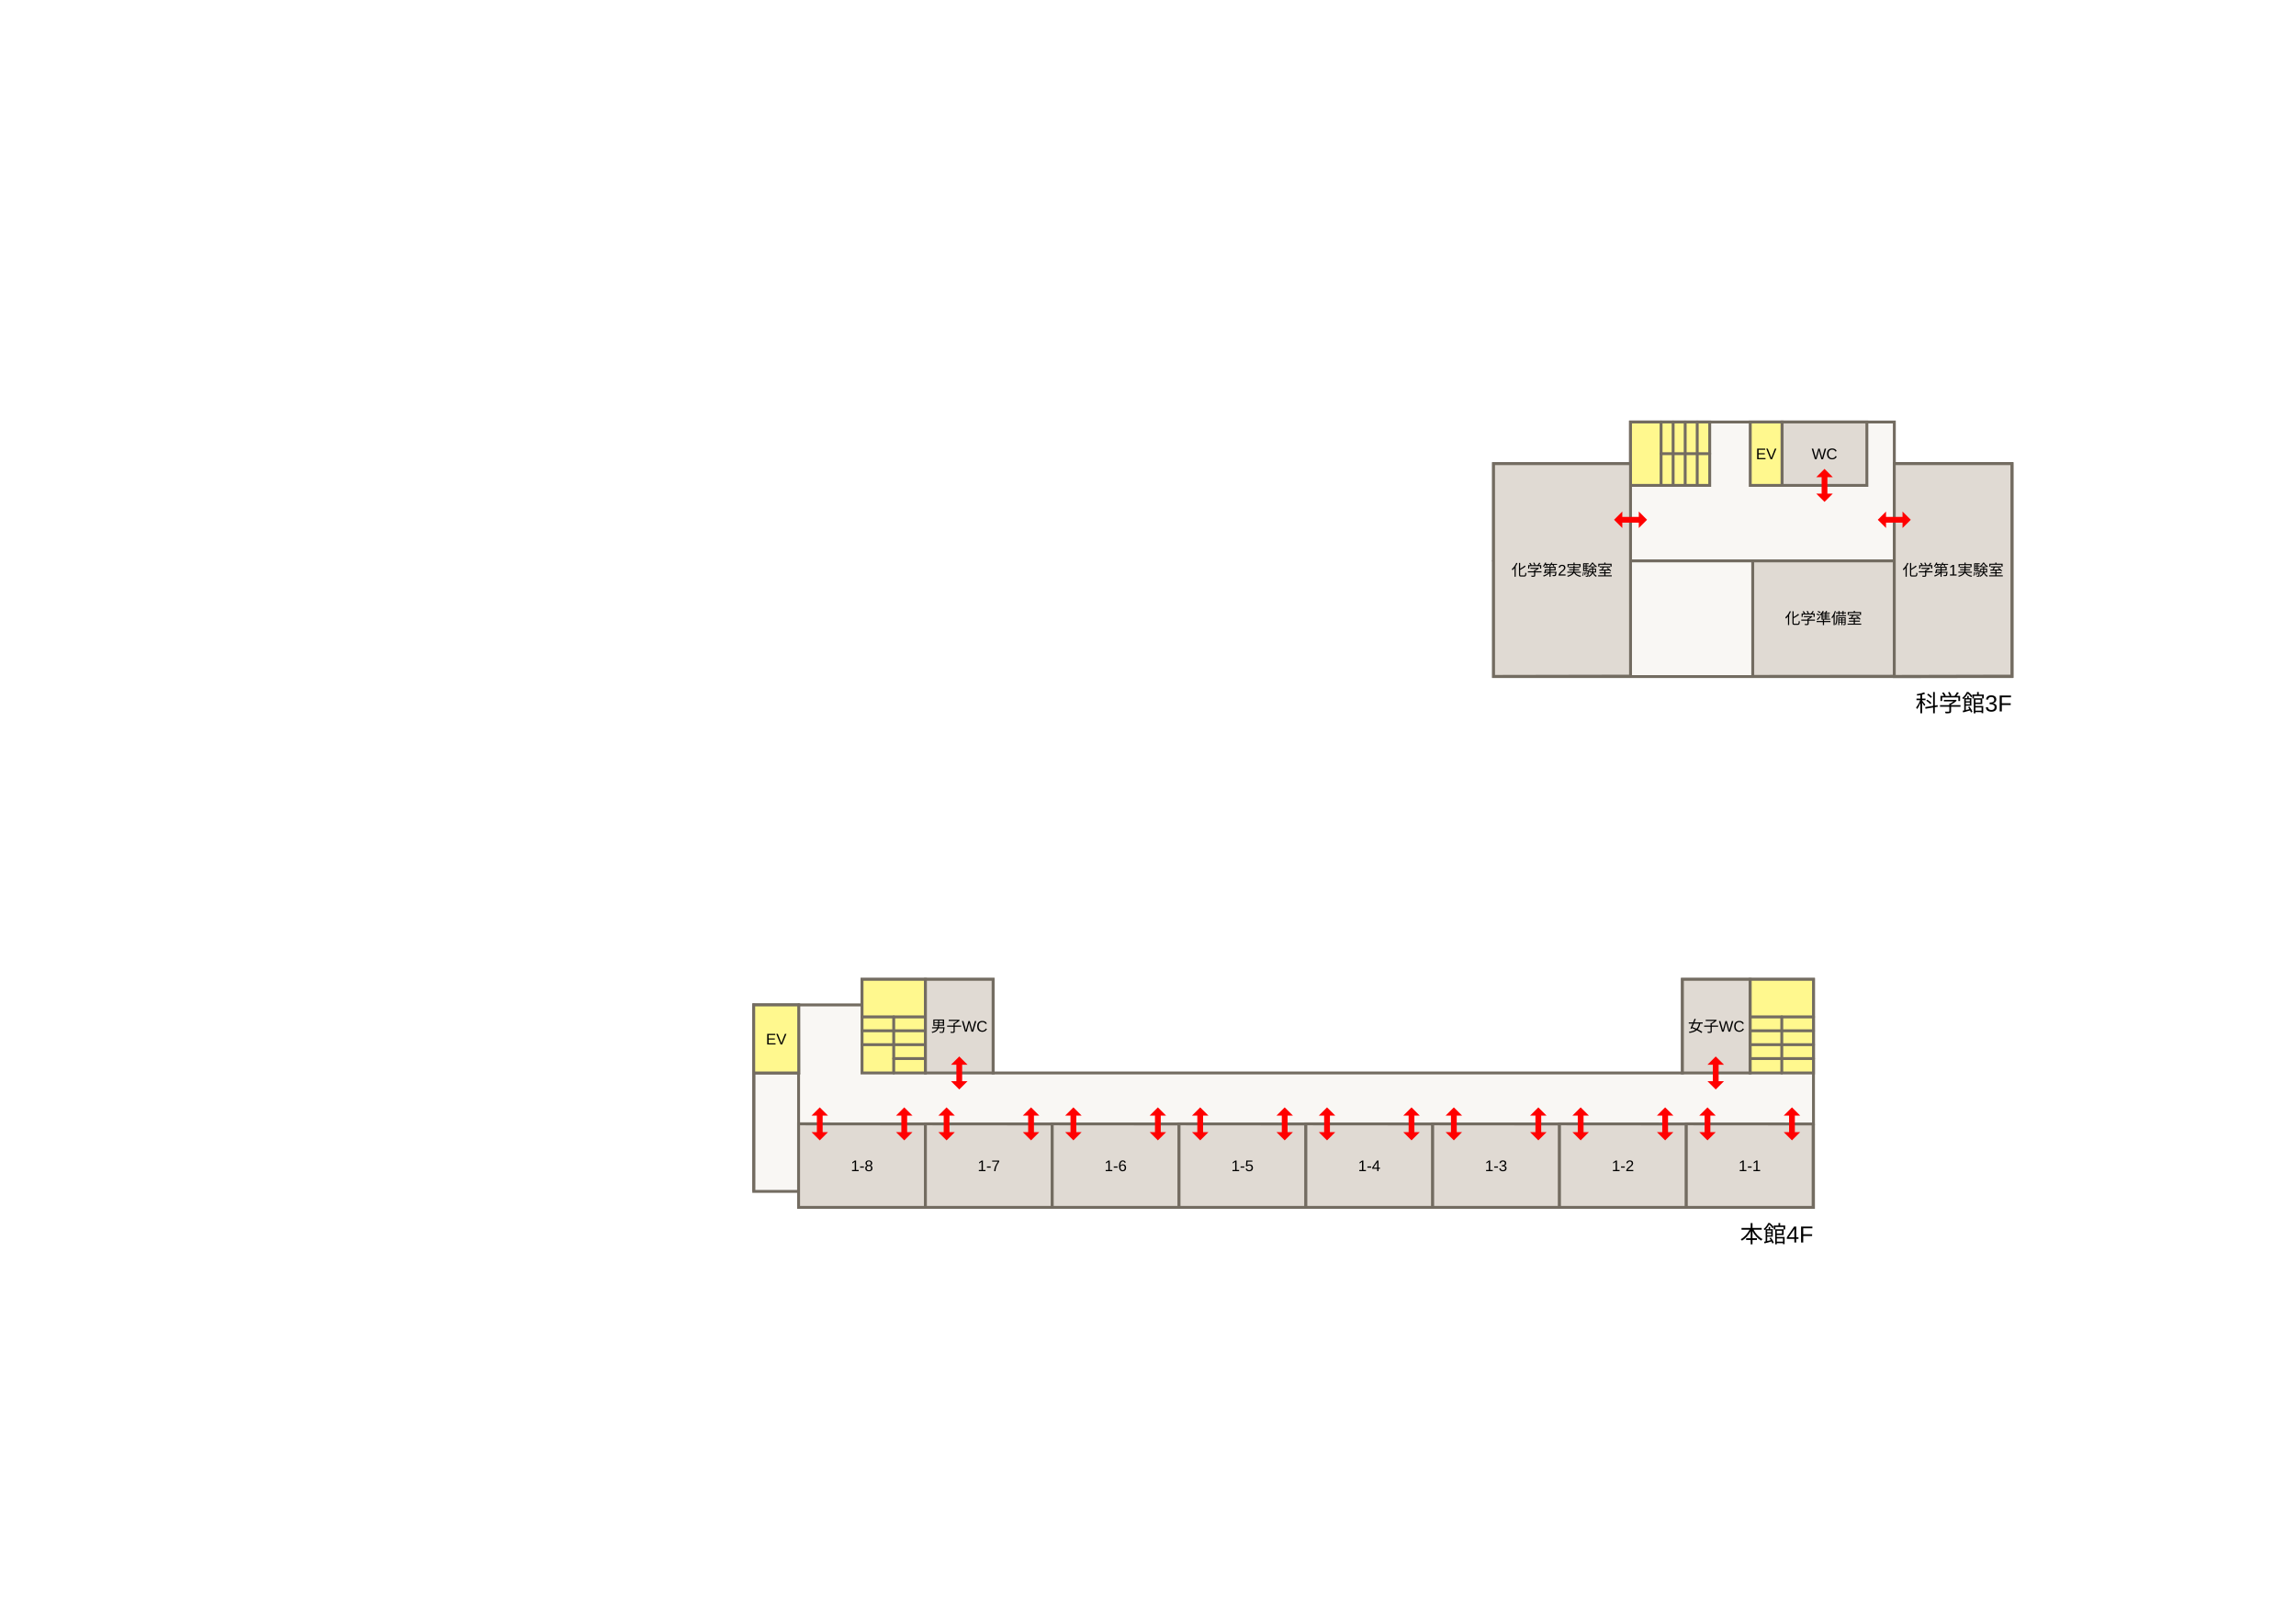
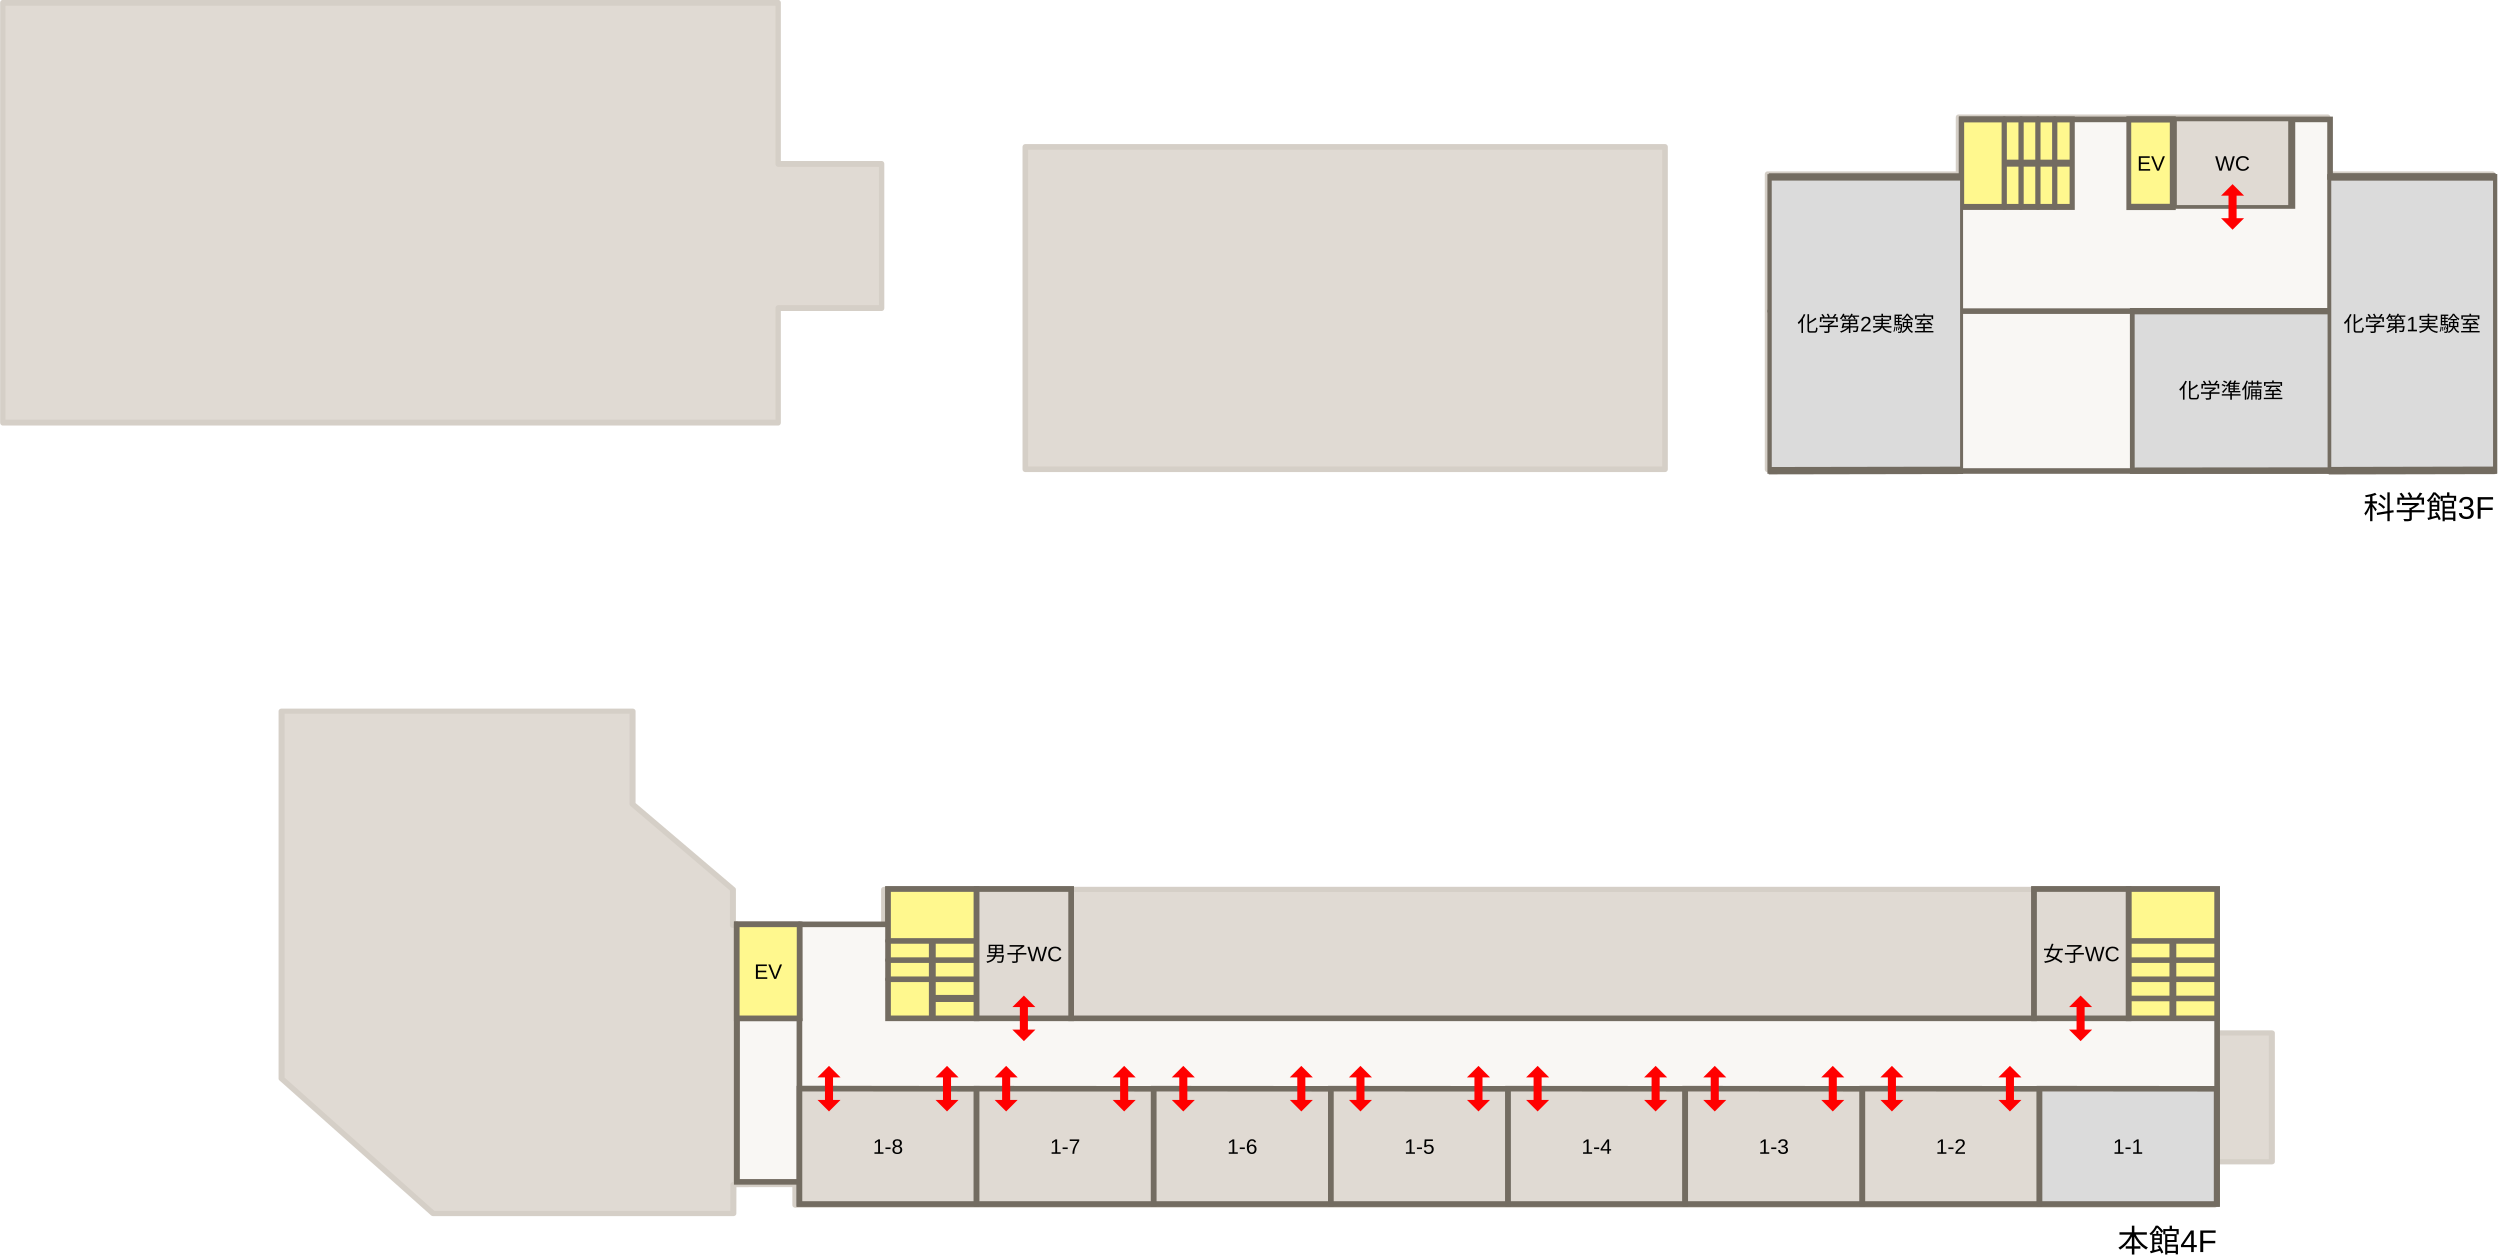
- <svg xmlns="http://www.w3.org/2000/svg" width="100%" height="100%" viewBox="0 0 4961 3508" version="1.1" xml:space="preserve" style="fill-rule:evenodd;clip-rule:evenodd;stroke-linecap:round;stroke-miterlimit:1.5;">
-   <g id="_4F">
-     <path d="M3635.214,2317.978L2145.8,2317.978L2145.8,2115.749L1862.604,2115.749L1862.604,2170.938L1628.596,2170.938L1628.596,2573.789L1725.529,2573.789L1725.529,2608.37L3918.41,2608.37L3918.41,2115.749L3635.214,2115.749L3635.214,2317.978Z" style="fill:#f9f7f4;stroke:#736c61;stroke-width:6.25px;" />
-     <path d="M3227.153,1001.66L3227.153,1461.66L4347.153,1461.66L4347.153,1001.66L4093.096,1001.66L4093.096,911.66L3523.096,911.66L3523.096,1001.66L3227.153,1001.66Z" style="fill:#f9f7f4;stroke:#736c61;stroke-width:6.25px;" />
-     <g id="honkan_4">
-       <path d="M1628.596,2170.938L1628.596,2573.789L1628.867,2317.978L1725.8,2317.978L1725.529,2170.938" style="fill:none;stroke:#736c61;stroke-width:6.25px;" />
-       <path d="M1725.529,2573.789L1725.529,2317.978L1725.529,2427.956L3918.41,2429.325" style="fill:none;stroke:#736c61;stroke-width:6.25px;" />
-       <g id="_18">
-         <path d="M1725.529,2427.956L1999.545,2428.178L1999.545,2608.37L1725.529,2608.37L1725.529,2427.956Z" style="fill:#e0dad3;stroke:#736c61;stroke-width:6.25px;" />
-         <g transform="matrix(33.33333,0,0,33.33333,1886.625,2530.101)">
+ <svg xmlns="http://www.w3.org/2000/svg" width="100%" height="100%" viewBox="0 0 2775 1393" version="1.1" xml:space="preserve" style="fill-rule:evenodd;clip-rule:evenodd;stroke-linecap:round;stroke-linejoin:round;stroke-miterlimit:1.5;">
+   <g transform="matrix(1,0,0,1,-590.35,-1447.625)">
+     <g id="ベース" transform="matrix(1,0,0,1,0.543842,0.04558)">
+       <g id="科学棟" transform="matrix(1,0,0,1.091521,0,-180.1549)">
+         <path d="M3356.495,1668.535L3356.495,1968.454L2551.674,1968.454L2551.674,1668.535L2763.671,1668.535L2763.671,1610.638L3173.628,1610.638L3173.628,1668.535L3356.495,1668.535Z" style="fill:rgb(224,218,211);stroke:rgb(213,207,199);stroke-width:5.97px;" />
+       </g>
+       <g id="本館" transform="matrix(0.769615,0,0,0.659214,653.7362,949.6905)">
+         <path d="M323.072,2571.464L323.072,1952.774L829.252,1952.774L829.252,2109.259L973.977,2252.903L973.977,2313.294L1192.097,2313.294L1192.097,2252.903L3110.879,2252.903L3110.879,2494.588L3193.569,2494.588L3193.569,2711.513L3110.879,2711.513L3110.879,2784.524L1064.08,2784.524L1064.08,2749.807L974.73,2749.924L974.602,2798.655L541.706,2798.655L323.072,2571.464Z" style="fill:rgb(224,218,211);stroke:rgb(213,207,199);stroke-width:8.72px;" />
+       </g>
+       <g id="芸術棟" transform="matrix(0.982731,0,0,0.986341,47.48131,16.65131)">
+         <rect x="1709.98" y="1616.061" width="722.518" height="362.77" style="fill:rgb(224,218,211);stroke:rgb(213,207,199);stroke-width:6.35px;" />
+       </g>
+       <g id="講堂棟" transform="matrix(0.785505,0,0,0.857606,160.9059,228.5369)">
+         <path d="M1645.663,1820.194L1645.663,1968.454L549.997,1968.454L549.997,1425.091L1645.663,1425.091L1645.663,1633.606L1791.833,1633.606L1791.833,1820.194L1645.663,1820.194Z" style="fill:rgb(224,218,211);stroke:rgb(213,207,199);stroke-width:7.6px;" />
+       </g>
+     </g>
+     <g id="_4F" transform="matrix(0.717623,0,0,0.709544,239.4324,933.2907)">
+       <path d="M3635.214,2317.978L2145.8,2317.978L2145.8,2115.749L1862.604,2115.749L1862.604,2170.938L1628.596,2170.938L1628.596,2573.789L1725.529,2573.789L1725.529,2608.37L3918.41,2608.37L3918.41,2115.749L3635.214,2115.749L3635.214,2317.978Z" style="fill:rgb(249,247,244);stroke:rgb(115,108,97);stroke-width:8.76px;stroke-linejoin:miter;" />
+       <path d="M3227.153,1001.66L3227.153,1461.66L4347.153,1461.66L4347.153,1001.66L4093.096,1001.66L4093.096,911.66L3523.096,911.66L3523.096,1001.66L3227.153,1001.66Z" style="fill:rgb(249,247,244);stroke:rgb(115,108,97);stroke-width:8.76px;stroke-linejoin:miter;" />
+       <g id="honkan_4">
+         <path d="M1628.596,2170.938L1628.596,2573.789L1628.867,2317.978L1725.8,2317.978L1725.529,2170.938" style="fill:none;stroke:rgb(115,108,97);stroke-width:8.76px;stroke-linejoin:miter;" />
+         <path d="M1725.529,2573.789L1725.529,2317.978L1725.529,2427.956L3918.41,2429.325" style="fill:none;stroke:rgb(115,108,97);stroke-width:8.76px;stroke-linejoin:miter;" />
+         <g id="_18">
+           <g transform="matrix(1.008556,0,0,1,-15.92737,0)">
+             <path d="M1726.684,2427.956L1998.375,2428.178L1998.375,2608.37L1726.684,2608.37L1726.684,2427.956Z" style="fill:rgb(224,218,211);stroke:rgb(115,108,97);stroke-width:8.72px;stroke-linejoin:miter;" />
+           </g>
+           <g transform="matrix(0.971539,0,0,0.982602,-1847.22,285.1002)">
+             <g transform="matrix(33.33333,0,0,33.33333,3842.521,2284.54)">
+                         </g>
+             <text x="3794.344px" y="2284.54px" style="font-family:'ArialMT', 'Arial', sans-serif;font-size:33.333px;">1-8</text>
+           </g>
+         </g>
+         <g id="_17">
+           <g transform="matrix(1.008556,0,0,1,258.0884,0)">
+             <path d="M1726.684,2427.956L1998.375,2428.178L1998.375,2608.37L1726.684,2608.37L1726.684,2427.956Z" style="fill:rgb(224,218,211);stroke:rgb(115,108,97);stroke-width:8.72px;stroke-linejoin:miter;" />
+           </g>
+           <g transform="matrix(0.971539,0,0,0.982602,-1573.204,285.1002)">
+             <g transform="matrix(33.33333,0,0,33.33333,3842.521,2284.54)">
+                         </g>
+             <text x="3794.344px" y="2284.54px" style="font-family:'ArialMT', 'Arial', sans-serif;font-size:33.333px;">1-7</text>
+           </g>
+         </g>
+         <g id="_16">
+           <g transform="matrix(1.008556,0,0,1,532.1041,0)">
+             <path d="M1726.684,2427.956L1998.375,2428.178L1998.375,2608.37L1726.684,2608.37L1726.684,2427.956Z" style="fill:rgb(224,218,211);stroke:rgb(115,108,97);stroke-width:8.72px;stroke-linejoin:miter;" />
+           </g>
+           <g transform="matrix(0.971539,0,0,0.982602,-1299.189,285.1002)">
+             <g transform="matrix(33.33333,0,0,33.33333,3842.521,2284.54)">
+                         </g>
+             <text x="3794.344px" y="2284.54px" style="font-family:'ArialMT', 'Arial', sans-serif;font-size:33.333px;">1-6</text>
+           </g>
+         </g>
+         <g id="_15">
+           <g transform="matrix(1.008556,0,0,1,806.1199,0)">
+             <path d="M1726.684,2427.956L1998.375,2428.178L1998.375,2608.37L1726.684,2608.37L1726.684,2427.956Z" style="fill:rgb(224,218,211);stroke:rgb(115,108,97);stroke-width:8.72px;stroke-linejoin:miter;" />
+           </g>
+           <g transform="matrix(0.971539,0,0,0.982602,-1025.173,285.1002)">
+             <g transform="matrix(33.33333,0,0,33.33333,3842.521,2284.54)">
+                         </g>
+             <text x="3794.344px" y="2284.54px" style="font-family:'ArialMT', 'Arial', sans-serif;font-size:33.333px;">1-5</text>
+           </g>
+         </g>
+         <g id="_14">
+           <g transform="matrix(1.008556,0,0,1,1080.136,0)">
+             <path d="M1726.684,2427.956L1998.375,2428.178L1998.375,2608.37L1726.684,2608.37L1726.684,2427.956Z" style="fill:rgb(224,218,211);stroke:rgb(115,108,97);stroke-width:8.72px;stroke-linejoin:miter;" />
+           </g>
+           <g transform="matrix(0.971539,0,0,0.982602,-751.1572,285.1002)">
+             <g transform="matrix(33.33333,0,0,33.33333,3842.521,2284.54)">
+                         </g>
+             <text x="3794.344px" y="2284.54px" style="font-family:'ArialMT', 'Arial', sans-serif;font-size:33.333px;">1-4</text>
+           </g>
+         </g>
+         <g id="_13">
+           <g transform="matrix(1.008556,0,0,1,1354.151,0)">
+             <path d="M1726.684,2427.956L1998.375,2428.178L1998.375,2608.37L1726.684,2608.37L1726.684,2427.956Z" style="fill:rgb(224,218,211);stroke:rgb(115,108,97);stroke-width:8.72px;stroke-linejoin:miter;" />
+           </g>
+           <g transform="matrix(0.971539,0,0,0.982602,-477.1414,285.1002)">
+             <g transform="matrix(33.33333,0,0,33.33333,3842.521,2284.54)">
+                         </g>
+             <text x="3794.344px" y="2284.54px" style="font-family:'ArialMT', 'Arial', sans-serif;font-size:33.333px;">1-3</text>
+           </g>
+         </g>
+         <g id="_12">
+           <g transform="matrix(1.008556,0,0,1,1628.167,0)">
+             <path d="M1726.684,2427.956L1998.375,2428.178L1998.375,2608.37L1726.684,2608.37L1726.684,2427.956Z" style="fill:rgb(224,218,211);stroke:rgb(115,108,97);stroke-width:8.72px;stroke-linejoin:miter;" />
+           </g>
+           <g transform="matrix(0.971539,0,0,0.982602,-203.1257,285.1002)">
+             <g transform="matrix(33.33333,0,0,33.33333,3842.521,2284.54)">
+                         </g>
+             <text x="3794.344px" y="2284.54px" style="font-family:'ArialMT', 'Arial', sans-serif;font-size:33.333px;">1-2</text>
+           </g>
+         </g>
+         <g id="_11">
+           <g transform="matrix(1.008556,0,0,1,1902.183,0)">
+             <path d="M1726.684,2427.956L1998.375,2428.178L1998.375,2608.37L1726.684,2608.37L1726.684,2427.956Z" style="fill:rgb(219,219,219);stroke:rgb(115,108,97);stroke-width:8.72px;stroke-linejoin:miter;" />
+           </g>
+           <g transform="matrix(0.971539,0,0,0.982602,70.89005,285.1002)">
+             <g transform="matrix(33.33333,0,0,33.33333,3842.521,2284.54)">
+                         </g>
+             <text x="3794.344px" y="2284.54px" style="font-family:'ArialMT', 'Arial', sans-serif;font-size:33.333px;">1-1</text>
+           </g>
+         </g>
+         <g id="EV_honkan_4">
+           <rect x="1628.596" y="2170.938" width="97.204" height="147.04" style="fill:rgb(255,248,142);stroke:rgb(115,108,97);stroke-width:8.76px;stroke-linejoin:miter;" />
+           <g transform="matrix(0.971539,0,0,0.982602,-1944.153,28.08264)">
+             <g transform="matrix(33.33333,0,0,33.33333,3749.67,2267.558)">
+                         </g>
+             <text x="3705.204px" y="2267.558px" style="font-family:'ArialMT', 'Arial', sans-serif;font-size:33.333px;">EV</text>
+           </g>
+         </g>
+         <g id="stairs_honkan_4_W">
+           <g transform="matrix(1,0,0,1,234.071,-56.05902)">
+             <rect x="1628.533" y="2171.808" width="136.941" height="202.229" style="fill:rgb(255,248,142);stroke:rgb(115,108,97);stroke-width:8.76px;stroke-linejoin:miter;" />
+           </g>
+           <g transform="matrix(1,0,0,0.598898,-1918.865,929.7455)">
+             <path d="M3849.94,2317.978L3849.94,2115.749" style="fill:none;stroke:rgb(115,108,97);stroke-width:10.6px;stroke-linejoin:miter;" />
+           </g>
+           <g transform="matrix(0.5,0,0,1,40.33967,70)">
+             <path d="M3781.469,2216.864L3918.41,2216.864" style="fill:none;stroke:rgb(115,108,97);stroke-width:11.12px;stroke-linejoin:miter;" />
+           </g>
+           <g transform="matrix(1,0,0,1,-1918.865,40)">
+             <path d="M3781.469,2216.864L3918.41,2216.864" style="fill:none;stroke:rgb(115,108,97);stroke-width:8.76px;stroke-linejoin:miter;" />
+           </g>
+           <g transform="matrix(1,0,0,1,-1918.865,10)">
+             <path d="M3781.469,2216.864L3918.41,2216.864" style="fill:none;stroke:rgb(115,108,97);stroke-width:8.76px;stroke-linejoin:miter;" />
+           </g>
+           <g transform="matrix(1,0,0,1,-1918.865,-20)">
+             <path d="M3781.469,2216.864L3918.41,2216.864" style="fill:none;stroke:rgb(115,108,97);stroke-width:8.76px;stroke-linejoin:miter;" />
+           </g>
+         </g>
+         <g id="WC_m_honkan_4">
+           <g transform="matrix(1,0,0,1,371.0788,-56.05902)">
+             <rect x="1628.533" y="2171.808" width="146.188" height="202.229" style="fill:rgb(224,218,211);stroke:rgb(115,108,97);stroke-width:8.76px;stroke-linejoin:miter;" />
+           </g>
+           <g transform="matrix(0.971539,0,0,0.982602,-1573.204,-27.10636)">
+             <text x="3691.581px" y="2295.641px" style="font-family:'MS-UIGothic', 'MS UI Gothic', sans-serif;font-size:33.333px;">男子</text>
+             <g transform="matrix(33.33333,0,0,33.33333,3813.782,2295.641)">
+                         </g>
+             <text x="3758.248px" y="2295.641px" style="font-family:'ArialMT', 'Arial', sans-serif;font-size:33.333px;">WC</text>
+           </g>
+         </g>
+         <g id="stairs_honkan_4_E">
+           <g transform="matrix(-1,0,0,1,5544.333,-56.05902)">
+             <rect x="1625.923" y="2171.808" width="136.941" height="202.229" style="fill:rgb(255,248,142);stroke:rgb(115,108,97);stroke-width:8.76px;stroke-linejoin:miter;" />
+           </g>
+           <g transform="matrix(1,0,0,0.598898,0,929.7455)">
+             <path d="M3849.94,2317.978L3849.94,2115.749" style="fill:none;stroke:rgb(115,108,97);stroke-width:10.6px;stroke-linejoin:miter;" />
+           </g>
+           <g transform="matrix(1,0,0,1,0,70)">
+             <path d="M3781.469,2216.864L3918.41,2216.864" style="fill:none;stroke:rgb(115,108,97);stroke-width:8.76px;stroke-linejoin:miter;" />
+           </g>
+           <g transform="matrix(1,0,0,1,0,40)">
+             <path d="M3781.469,2216.864L3918.41,2216.864" style="fill:none;stroke:rgb(115,108,97);stroke-width:8.76px;stroke-linejoin:miter;" />
+           </g>
+           <g transform="matrix(1,0,0,1,0,10)">
+             <path d="M3781.469,2216.864L3918.41,2216.864" style="fill:none;stroke:rgb(115,108,97);stroke-width:8.76px;stroke-linejoin:miter;" />
+           </g>
+           <g transform="matrix(1,0,0,1,0,-20)">
+             <path d="M3781.469,2216.864L3918.41,2216.864" style="fill:none;stroke:rgb(115,108,97);stroke-width:8.76px;stroke-linejoin:miter;" />
+           </g>
+         </g>
+         <g id="WC_f_honkan_4">
+           <g transform="matrix(-1,0,0,1,5407.325,-56.05902)">
+             <rect x="1625.923" y="2171.808" width="146.188" height="202.229" style="fill:rgb(224,218,211);stroke:rgb(115,108,97);stroke-width:8.76px;stroke-linejoin:miter;" />
+           </g>
+           <g transform="matrix(0.971539,0,0,0.982602,62.46478,-27.10636)">
+             <text x="3691.581px" y="2295.641px" style="font-family:'MS-UIGothic', 'MS UI Gothic', sans-serif;font-size:33.333px;">女子</text>
+             <g transform="matrix(33.33333,0,0,33.33333,3813.782,2295.641)">
+                         </g>
+             <text x="3758.248px" y="2295.641px" style="font-family:'ArialMT', 'Arial', sans-serif;font-size:33.333px;">WC</text>
+           </g>
+         </g>
+         <g transform="matrix(0,-1,1,0,643.961,5950.865)">
+           <path d="M3505.286,1133.547L3505.286,1145.133L3487.257,1127.308L3505.286,1109.482L3505.286,1121.068L3540.532,1121.068L3540.532,1109.482L3558.561,1127.308L3540.532,1145.133L3540.532,1133.547L3505.286,1133.547Z" style="fill:rgb(255,0,0);" />
+         </g>
+         <g transform="matrix(0,-1,1,0,826.4976,5950.865)">
+           <path d="M3505.286,1133.547L3505.286,1145.133L3487.257,1127.308L3505.286,1109.482L3505.286,1121.068L3540.532,1121.068L3540.532,1109.482L3558.561,1127.308L3540.532,1145.133L3540.532,1133.547L3505.286,1133.547Z" style="fill:rgb(255,0,0);" />
+         </g>
+         <g transform="matrix(0,-1,1,0,1191.993,5950.865)">
+           <path d="M3505.286,1133.547L3505.286,1145.133L3487.257,1127.308L3505.286,1109.482L3505.286,1121.068L3540.532,1121.068L3540.532,1109.482L3558.561,1127.308L3540.532,1145.133L3540.532,1133.547L3505.286,1133.547Z" style="fill:rgb(255,0,0);" />
+         </g>
+         <g transform="matrix(0,-1,1,0,1374.529,5950.865)">
+           <path d="M3505.286,1133.547L3505.286,1145.133L3487.257,1127.308L3505.286,1109.482L3505.286,1121.068L3540.532,1121.068L3540.532,1109.482L3558.561,1127.308L3540.532,1145.133L3540.532,1133.547L3505.286,1133.547Z" style="fill:rgb(255,0,0);" />
+         </g>
+         <g transform="matrix(0,-1,1,0,1466.008,5950.865)">
+           <path d="M3505.286,1133.547L3505.286,1145.133L3487.257,1127.308L3505.286,1109.482L3505.286,1121.068L3540.532,1121.068L3540.532,1109.482L3558.561,1127.308L3540.532,1145.133L3540.532,1133.547L3505.286,1133.547Z" style="fill:rgb(255,0,0);" />
+         </g>
+         <g transform="matrix(0,-1,1,0,1648.545,5950.865)">
+           <path d="M3505.286,1133.547L3505.286,1145.133L3487.257,1127.308L3505.286,1109.482L3505.286,1121.068L3540.532,1121.068L3540.532,1109.482L3558.561,1127.308L3540.532,1145.133L3540.532,1133.547L3505.286,1133.547Z" style="fill:rgb(255,0,0);" />
+         </g>
+         <g transform="matrix(0,-1,1,0,1740.024,5950.865)">
+           <path d="M3505.286,1133.547L3505.286,1145.133L3487.257,1127.308L3505.286,1109.482L3505.286,1121.068L3540.532,1121.068L3540.532,1109.482L3558.561,1127.308L3540.532,1145.133L3540.532,1133.547L3505.286,1133.547Z" style="fill:rgb(255,0,0);" />
+         </g>
+         <g transform="matrix(0,-1,1,0,1922.561,5950.865)">
+           <path d="M3505.286,1133.547L3505.286,1145.133L3487.257,1127.308L3505.286,1109.482L3505.286,1121.068L3540.532,1121.068L3540.532,1109.482L3558.561,1127.308L3540.532,1145.133L3540.532,1133.547L3505.286,1133.547Z" style="fill:rgb(255,0,0);" />
+         </g>
+         <g transform="matrix(0,-1,1,0,2014.04,5950.865)">
+           <path d="M3505.286,1133.547L3505.286,1145.133L3487.257,1127.308L3505.286,1109.482L3505.286,1121.068L3540.532,1121.068L3540.532,1109.482L3558.561,1127.308L3540.532,1145.133L3540.532,1133.547L3505.286,1133.547Z" style="fill:rgb(255,0,0);" />
+         </g>
+         <g transform="matrix(0,-1,1,0,2196.576,5950.865)">
+           <path d="M3505.286,1133.547L3505.286,1145.133L3487.257,1127.308L3505.286,1109.482L3505.286,1121.068L3540.532,1121.068L3540.532,1109.482L3558.561,1127.308L3540.532,1145.133L3540.532,1133.547L3505.286,1133.547Z" style="fill:rgb(255,0,0);" />
+         </g>
+         <g transform="matrix(0,-1,1,0,2288.056,5950.865)">
+           <path d="M3505.286,1133.547L3505.286,1145.133L3487.257,1127.308L3505.286,1109.482L3505.286,1121.068L3540.532,1121.068L3540.532,1109.482L3558.561,1127.308L3540.532,1145.133L3540.532,1133.547L3505.286,1133.547Z" style="fill:rgb(255,0,0);" />
+         </g>
+         <g transform="matrix(0,-1,1,0,2470.592,5950.865)">
+           <path d="M3505.286,1133.547L3505.286,1145.133L3487.257,1127.308L3505.286,1109.482L3505.286,1121.068L3540.532,1121.068L3540.532,1109.482L3558.561,1127.308L3540.532,1145.133L3540.532,1133.547L3505.286,1133.547Z" style="fill:rgb(255,0,0);" />
+         </g>
+         <g transform="matrix(0,-1,1,0,917.9768,5950.865)">
+           <path d="M3505.286,1133.547L3505.286,1145.133L3487.257,1127.308L3505.286,1109.482L3505.286,1121.068L3540.532,1121.068L3540.532,1109.482L3558.561,1127.308L3540.532,1145.133L3540.532,1133.547L3505.286,1133.547Z" style="fill:rgb(255,0,0);" />
+         </g>
+         <g transform="matrix(0,-1,1,0,1100.513,5950.865)">
+           <path d="M3505.286,1133.547L3505.286,1145.133L3487.257,1127.308L3505.286,1109.482L3505.286,1121.068L3540.532,1121.068L3540.532,1109.482L3558.561,1127.308L3540.532,1145.133L3540.532,1133.547L3505.286,1133.547Z" style="fill:rgb(255,0,0);" />
+         </g>
+         <g transform="matrix(0,-1,1,0,2579.897,5840.887)">
+           <path d="M3505.286,1133.547L3505.286,1145.133L3487.257,1127.308L3505.286,1109.482L3505.286,1121.068L3540.532,1121.068L3540.532,1109.482L3558.561,1127.308L3540.532,1145.133L3540.532,1133.547L3505.286,1133.547Z" style="fill:rgb(255,0,0);" />
+         </g>
+         <g transform="matrix(0,-1,1,0,945.3984,5840.887)">
+           <path d="M3505.286,1133.547L3505.286,1145.133L3487.257,1127.308L3505.286,1109.482L3505.286,1121.068L3540.532,1121.068L3540.532,1109.482L3558.561,1127.308L3540.532,1145.133L3540.532,1133.547L3505.286,1133.547Z" style="fill:rgb(255,0,0);" />
+         </g>
+       </g>
+       <g id="kagaku_3">
+         <path d="M3227.153,1211.66L4093.096,1211.66L4093.096,1001.66L4347.153,1001.66L4347.153,1461.232L4093.096,1461.66L4093.096,1001.66" style="fill:none;stroke:rgb(115,108,97);stroke-width:8.76px;stroke-linejoin:miter;" />
+         <g id="EV_kagaku_3" transform="matrix(0.708611,0,0,0.931319,2627.727,-1110.177)">
+           <rect x="1628.596" y="2170.938" width="97.204" height="147.04" style="fill:rgb(255,248,142);stroke:rgb(115,108,97);stroke-width:10.6px;stroke-linejoin:miter;" />
+           <g transform="matrix(1.371048,0,0,1.055064,-3413.311,-129.9438)">
+             <g transform="matrix(33.33333,0,0,33.33333,3735.093,2262.419)">
+                         </g>
+             <text x="3690.627px" y="2262.419px" style="font-family:'ArialMT', 'Arial', sans-serif;font-size:33.333px;">EV</text>
+           </g>
+         </g>
+         <g id="WC_kagaku_3" transform="matrix(1.252769,0,0,0.677158,-703.4352,-521.0375)">
+           <g transform="matrix(-1,0,0,1,5407.325,-56.05902)">
+             <rect x="1625.923" y="2171.808" width="146.188" height="202.229" style="fill:rgb(224,218,211);stroke:rgb(115,108,97);stroke-width:8.67px;stroke-linejoin:miter;" />
+           </g>
+           <g transform="matrix(0.775513,0,0,1.451066,783.3318,-1048.733)">
+             <g transform="matrix(33.33333,0,0,33.33333,3799.474,2262.419)">
+                         </g>
+             <text x="3743.94px" y="2262.419px" style="font-family:'ArialMT', 'Arial', sans-serif;font-size:33.333px;">WC</text>
+           </g>
+         </g>
+         <g id="stairs_kagaku_3" transform="matrix(0,-1,1,0,1416.056,2932.734)">
+           <g transform="matrix(1,0,0,0.846143,234.071,276.7488)">
+             <rect x="1650.063" y="2163.099" width="136.941" height="202.229" style="fill:rgb(255,248,142);stroke:rgb(115,108,97);stroke-width:9.46px;stroke-linejoin:miter;" />
+           </g>
+           <g transform="matrix(1,0,0,0.51974,-1897.336,1073.408)">
+             <path d="M3849.94,2317.978L3849.94,2115.749" style="fill:none;stroke:rgb(115,108,97);stroke-width:11.03px;stroke-linejoin:miter;" />
+           </g>
+           <g transform="matrix(1,0,0,0.867828,-1897.336,327.2972)">
+             <path d="M3781.469,2216.864L3918.41,2216.864" style="fill:none;stroke:rgb(115,108,97);stroke-width:9.36px;stroke-linejoin:miter;" />
+           </g>
+           <g transform="matrix(1,0,0,0.867828,-1897.336,301.2624)">
+             <path d="M3781.469,2216.864L3918.41,2216.864" style="fill:none;stroke:rgb(115,108,97);stroke-width:9.36px;stroke-linejoin:miter;" />
+           </g>
+           <g transform="matrix(1,0,0,0.867828,-1897.336,275.2275)">
+             <path d="M3781.469,2216.864L3918.41,2216.864" style="fill:none;stroke:rgb(115,108,97);stroke-width:9.36px;stroke-linejoin:miter;" />
+           </g>
+           <g transform="matrix(1,0,0,0.867828,-1897.336,249.1927)">
+             <path d="M3781.469,2216.864L3918.41,2216.864" style="fill:none;stroke:rgb(115,108,97);stroke-width:9.36px;stroke-linejoin:miter;" />
+           </g>
+         </g>
+         <g id="kagaku_zikken_2" transform="matrix(1,0,0,1.772382,-416.4384,-3161.796)">
+           <g transform="matrix(1.002995,0,0,1.404396,1911.783,-1054.815)">
+             <path d="M1726.636,2423.738L2021.695,2423.738L2021.742,2608.148L1726.684,2608.37L1726.636,2423.738Z" style="fill:rgb(219,219,219);stroke:rgb(115,108,97);stroke-width:4.63px;stroke-linejoin:miter;" />
+           </g>
+           <g transform="matrix(0.971539,0,0,0.554396,70.89005,1140.048)">
+             <text x="3720.448px" y="2426.591px" style="font-family:'MS-UIGothic', 'MS UI Gothic', sans-serif;font-size:33.333px;">化学第</text>
+             <text x="3820.448px" y="2426.591px" style="font-family:'ArialMT', 'Arial', sans-serif;font-size:33.333px;">2</text>
+             <text x="3838.987px" y="2426.591px" style="font-family:'MS-UIGothic', 'MS UI Gothic', sans-serif;font-size:33.333px;">実験室</text>
+           </g>
+         </g>
+         <g id="kagaku_junbi" transform="matrix(1.033143,0,0,1,22.80158,-1147.138)">
+           <g transform="matrix(1.002995,0,0,1.404396,1911.783,-1054.815)">
+             <path d="M1726.636,2430.662L2021.695,2430.662L2021.742,2608.148L1726.684,2608.37L1726.636,2430.662Z" style="fill:rgb(219,219,219);stroke:rgb(115,108,97);stroke-width:7.11px;stroke-linejoin:miter;" />
+           </g>
+           <g transform="matrix(0.940372,0,0,0.982602,185.5035,215.9421)">
+             <text x="3751.432px" y="2319.121px" style="font-family:'MS-UIGothic', 'MS UI Gothic', sans-serif;font-size:33.333px;">化学準備室</text>
+           </g>
+         </g>
+         <g id="kagaku_zikken_1" transform="matrix(0.858813,0,0,1.84144,963.7896,-3341.924)">
+           <g transform="matrix(1.002995,0,0,1.404396,1911.783,-1054.815)">
+             <path d="M1726.636,2430.662L2021.695,2430.662L2021.742,2608.148L1726.684,2608.37L1726.636,2430.662Z" style="fill:rgb(219,219,219);stroke:rgb(115,108,97);stroke-width:4.56px;stroke-linejoin:miter;" />
+           </g>
+           <g transform="matrix(1.131258,0,0,0.533605,-516.4624,1195.113)">
+             <text x="3698.945px" y="2426.591px" style="font-family:'MS-UIGothic', 'MS UI Gothic', sans-serif;font-size:33.333px;">化学第</text>
+             <text x="3798.945px" y="2426.591px" style="font-family:'ArialMT', 'Arial', sans-serif;font-size:33.333px;">1</text>
+             <text x="3817.483px" y="2426.591px" style="font-family:'MS-UIGothic', 'MS UI Gothic', sans-serif;font-size:33.333px;">実験室</text>
+           </g>
+         </g>
+         <g transform="matrix(-0,-1,1,-0,2814.952,4571.509)">
+           <path d="M3505.286,1133.547L3505.286,1145.133L3487.257,1127.308L3505.286,1109.482L3505.286,1121.068L3540.532,1121.068L3540.532,1109.482L3558.561,1127.308L3540.532,1145.133L3540.532,1133.547L3505.286,1133.547Z" style="fill:rgb(255,0,0);" />
+         </g>
+       </g>
+       <g transform="matrix(0.971539,0,0,0.982602,111.5538,65.42282)">
+         <text x="4151.33px" y="1497.048px" style="font-family:'MS-UIGothic', 'MS UI Gothic', sans-serif;font-size:50px;">科学館</text>
+         <g transform="matrix(50,0,0,50,4359.68,1497.048)">
                </g>
-         <text x="1838.448px" y="2530.101px" style="font-family:'ArialMT', 'Arial', sans-serif;font-size:33.333px;">1-8</text>
-       </g>
-       <g id="_17">
-         <path d="M1999.545,2427.956L2273.56,2428.178L2273.56,2608.37L1999.545,2608.37L1999.545,2427.956Z" style="fill:#e0dad3;stroke:#736c61;stroke-width:6.25px;" />
-         <g transform="matrix(33.33333,0,0,33.33333,2160.641,2530.101)">
+         <text x="4301.33px" y="1497.048px" style="font-family:'ArialMT', 'Arial', sans-serif;font-size:50px;">3F</text>
+       </g>
+       <g transform="matrix(0.971539,0,0,0.982602,-317.564,1212.561)">
+         <text x="4201.33px" y="1497.048px" style="font-family:'MS-UIGothic', 'MS UI Gothic', sans-serif;font-size:50px;">本館</text>
+         <g transform="matrix(50,0,0,50,4359.68,1497.048)">
                </g>
-         <text x="2112.464px" y="2530.101px" style="font-family:'ArialMT', 'Arial', sans-serif;font-size:33.333px;">1-7</text>
-       </g>
-       <g id="_16">
-         <path d="M2273.56,2427.956L2547.576,2428.178L2547.576,2608.37L2273.56,2608.37L2273.56,2427.956Z" style="fill:#e0dad3;stroke:#736c61;stroke-width:6.25px;" />
-         <g transform="matrix(33.33333,0,0,33.33333,2434.657,2530.101)">
-                 </g>
-         <text x="2386.48px" y="2530.101px" style="font-family:'ArialMT', 'Arial', sans-serif;font-size:33.333px;">1-6</text>
-       </g>
-       <g id="_15">
-         <path d="M2547.576,2427.956L2821.592,2428.178L2821.592,2608.37L2547.576,2608.37L2547.576,2427.956Z" style="fill:#e0dad3;stroke:#736c61;stroke-width:6.25px;" />
-         <g transform="matrix(33.33333,0,0,33.33333,2708.673,2530.101)">
-                 </g>
-         <text x="2660.495px" y="2530.101px" style="font-family:'ArialMT', 'Arial', sans-serif;font-size:33.333px;">1-5</text>
-       </g>
-       <g id="_14">
-         <path d="M2821.592,2427.956L3095.608,2428.178L3095.608,2608.37L2821.592,2608.37L2821.592,2427.956Z" style="fill:#e0dad3;stroke:#736c61;stroke-width:6.25px;" />
-         <g transform="matrix(33.33333,0,0,33.33333,2982.688,2530.101)">
-                 </g>
-         <text x="2934.511px" y="2530.101px" style="font-family:'ArialMT', 'Arial', sans-serif;font-size:33.333px;">1-4</text>
-       </g>
-       <g id="_13">
-         <path d="M3095.608,2427.956L3369.623,2428.178L3369.623,2608.37L3095.608,2608.37L3095.608,2427.956Z" style="fill:#e0dad3;stroke:#736c61;stroke-width:6.25px;" />
-         <g transform="matrix(33.33333,0,0,33.33333,3256.704,2530.101)">
-                 </g>
-         <text x="3208.527px" y="2530.101px" style="font-family:'ArialMT', 'Arial', sans-serif;font-size:33.333px;">1-3</text>
-       </g>
-       <g id="_12">
-         <path d="M3369.623,2427.956L3643.639,2428.178L3643.639,2608.37L3369.623,2608.37L3369.623,2427.956Z" style="fill:#e0dad3;stroke:#736c61;stroke-width:6.25px;" />
-         <g transform="matrix(33.33333,0,0,33.33333,3530.72,2530.101)">
-                 </g>
-         <text x="3482.543px" y="2530.101px" style="font-family:'ArialMT', 'Arial', sans-serif;font-size:33.333px;">1-2</text>
-       </g>
-       <g id="_11">
-         <path d="M3643.639,2427.956L3917.655,2428.178L3917.655,2608.37L3643.639,2608.37L3643.639,2427.956Z" style="fill:#e0dad3;stroke:#736c61;stroke-width:6.25px;" />
-         <g transform="matrix(33.33333,0,0,33.33333,3804.736,2530.101)">
-                 </g>
-         <text x="3756.558px" y="2530.101px" style="font-family:'ArialMT', 'Arial', sans-serif;font-size:33.333px;">1-1</text>
-       </g>
-       <g id="EV_honkan_4">
-         <rect x="1628.596" y="2170.938" width="97.204" height="147.04" style="fill:#fff88e;stroke:#736c61;stroke-width:6.25px;" />
-         <g transform="matrix(33.33333,0,0,33.33333,1699.431,2256.397)">
-                 </g>
-         <text x="1654.965px" y="2256.397px" style="font-family:'ArialMT', 'Arial', sans-serif;font-size:33.333px;">EV</text>
-       </g>
-       <g id="stairs_honkan_4_W">
-         <rect x="1862.604" y="2115.749" width="136.941" height="202.229" style="fill:#fff88e;stroke:#736c61;stroke-width:6.25px;" />
-         <path d="M1931.074,2317.978L1931.074,2196.864" style="fill:none;stroke:#736c61;stroke-width:6.25px;" />
-         <path d="M1931.074,2286.864L1999.545,2286.864" style="fill:none;stroke:#736c61;stroke-width:6.25px;" />
-         <path d="M1862.604,2256.864L1999.545,2256.864" style="fill:none;stroke:#736c61;stroke-width:6.25px;" />
-         <path d="M1862.604,2226.864L1999.545,2226.864" style="fill:none;stroke:#736c61;stroke-width:6.25px;" />
-         <path d="M1862.604,2196.864L1999.545,2196.864" style="fill:none;stroke:#736c61;stroke-width:6.25px;" />
-       </g>
-       <g id="WC_m_honkan_4">
-         <rect x="1999.612" y="2115.749" width="146.188" height="202.229" style="fill:#e0dad3;stroke:#736c61;stroke-width:6.25px;" />
-         <g transform="matrix(1,0,0,1,-1677.867,-65.04833)">
-           <text x="3689.439px" y="2293.85px" style="font-family:'MS-UIGothic', 'MS UI Gothic', sans-serif;font-size:33.333px;">男子</text>
-           <g transform="matrix(33.33333,0,0,33.33333,3811.639,2293.85)">
-                     </g>
-           <text x="3756.105px" y="2293.85px" style="font-family:'ArialMT', 'Arial', sans-serif;font-size:33.333px;">WC</text>
-         </g>
-       </g>
-       <g id="stairs_honkan_4_E">
-         <rect x="3781.469" y="2115.749" width="136.941" height="202.229" style="fill:#fff88e;stroke:#736c61;stroke-width:6.25px;" />
-         <path d="M3849.94,2317.978L3849.94,2196.864" style="fill:none;stroke:#736c61;stroke-width:6.25px;" />
-         <path d="M3781.469,2286.864L3918.41,2286.864" style="fill:none;stroke:#736c61;stroke-width:6.25px;" />
-         <path d="M3781.469,2256.864L3918.41,2256.864" style="fill:none;stroke:#736c61;stroke-width:6.25px;" />
-         <path d="M3781.469,2226.864L3918.41,2226.864" style="fill:none;stroke:#736c61;stroke-width:6.25px;" />
-         <path d="M3781.469,2196.864L3918.41,2196.864" style="fill:none;stroke:#736c61;stroke-width:6.25px;" />
-       </g>
-       <g id="WC_f_honkan_4">
-         <rect x="3635.214" y="2115.749" width="146.188" height="202.229" style="fill:#e0dad3;stroke:#736c61;stroke-width:6.25px;" />
-         <g transform="matrix(1,0,0,1,-42.19751,-65.04833)">
-           <text x="3689.439px" y="2293.85px" style="font-family:'MS-UIGothic', 'MS UI Gothic', sans-serif;font-size:33.333px;">女子</text>
-           <g transform="matrix(33.33333,0,0,33.33333,3811.639,2293.85)">
-                     </g>
-           <text x="3756.105px" y="2293.85px" style="font-family:'ArialMT', 'Arial', sans-serif;font-size:33.333px;">WC</text>
-         </g>
-       </g>
-       <path d="M1777.508,2445.782L1789.094,2445.782L1771.269,2463.608L1753.443,2445.782L1765.029,2445.782L1765.029,2410.13L1753.443,2410.13L1771.269,2392.304L1789.094,2410.13L1777.508,2410.13L1777.508,2445.782Z" style="fill:#f00;" />
-       <path d="M1960.044,2445.782L1971.631,2445.782L1953.805,2463.608L1935.979,2445.782L1947.566,2445.782L1947.566,2410.13L1935.979,2410.13L1953.805,2392.304L1971.631,2410.13L1960.044,2410.13L1960.044,2445.782Z" style="fill:#f00;" />
-       <path d="M2325.539,2445.782L2337.126,2445.782L2319.3,2463.608L2301.474,2445.782L2313.061,2445.782L2313.061,2410.13L2301.474,2410.13L2319.3,2392.304L2337.126,2410.13L2325.539,2410.13L2325.539,2445.782Z" style="fill:#f00;" />
-       <path d="M2508.076,2445.782L2519.662,2445.782L2501.837,2463.608L2484.011,2445.782L2495.598,2445.782L2495.598,2410.13L2484.011,2410.13L2501.837,2392.304L2519.662,2410.13L2508.076,2410.13L2508.076,2445.782Z" style="fill:#f00;" />
-       <path d="M2599.555,2445.782L2611.142,2445.782L2593.316,2463.608L2575.49,2445.782L2587.077,2445.782L2587.077,2410.13L2575.49,2410.13L2593.316,2392.304L2611.142,2410.13L2599.555,2410.13L2599.555,2445.782Z" style="fill:#f00;" />
-       <path d="M2782.091,2445.782L2793.678,2445.782L2775.852,2463.608L2758.026,2445.782L2769.613,2445.782L2769.613,2410.13L2758.026,2410.13L2775.852,2392.304L2793.678,2410.13L2782.091,2410.13L2782.091,2445.782Z" style="fill:#f00;" />
-       <path d="M2873.571,2445.782L2885.157,2445.782L2867.332,2463.608L2849.506,2445.782L2861.092,2445.782L2861.092,2410.13L2849.506,2410.13L2867.332,2392.304L2885.157,2410.13L2873.571,2410.13L2873.571,2445.782Z" style="fill:#f00;" />
-       <path d="M3056.107,2445.782L3067.694,2445.782L3049.868,2463.608L3032.042,2445.782L3043.629,2445.782L3043.629,2410.13L3032.042,2410.13L3049.868,2392.304L3067.694,2410.13L3056.107,2410.13L3056.107,2445.782Z" style="fill:#f00;" />
-       <path d="M3147.586,2445.782L3159.173,2445.782L3141.347,2463.608L3123.521,2445.782L3135.108,2445.782L3135.108,2410.13L3123.521,2410.13L3141.347,2392.304L3159.173,2410.13L3147.586,2410.13L3147.586,2445.782Z" style="fill:#f00;" />
-       <path d="M3330.123,2445.782L3341.71,2445.782L3323.884,2463.608L3306.058,2445.782L3317.645,2445.782L3317.645,2410.13L3306.058,2410.13L3323.884,2392.304L3341.71,2410.13L3330.123,2410.13L3330.123,2445.782Z" style="fill:#f00;" />
-       <path d="M3421.602,2445.782L3433.189,2445.782L3415.363,2463.608L3397.537,2445.782L3409.124,2445.782L3409.124,2410.13L3397.537,2410.13L3415.363,2392.304L3433.189,2410.13L3421.602,2410.13L3421.602,2445.782Z" style="fill:#f00;" />
-       <path d="M3604.139,2445.782L3615.725,2445.782L3597.9,2463.608L3580.074,2445.782L3591.66,2445.782L3591.66,2410.13L3580.074,2410.13L3597.9,2392.304L3615.725,2410.13L3604.139,2410.13L3604.139,2445.782Z" style="fill:#f00;" />
-       <path d="M3695.618,2445.782L3707.205,2445.782L3689.379,2463.608L3671.553,2445.782L3683.14,2445.782L3683.14,2410.13L3671.553,2410.13L3689.379,2392.304L3707.205,2410.13L3695.618,2410.13L3695.618,2445.782Z" style="fill:#f00;" />
-       <path d="M3878.154,2445.782L3889.741,2445.782L3871.915,2463.608L3854.089,2445.782L3865.676,2445.782L3865.676,2410.13L3854.089,2410.13L3871.915,2392.304L3889.741,2410.13L3878.154,2410.13L3878.154,2445.782Z" style="fill:#f00;" />
-       <path d="M2051.523,2445.782L2063.11,2445.782L2045.284,2463.608L2027.458,2445.782L2039.045,2445.782L2039.045,2410.13L2027.458,2410.13L2045.284,2392.304L2063.11,2410.13L2051.523,2410.13L2051.523,2445.782Z" style="fill:#f00;" />
-       <path d="M2234.06,2445.782L2245.647,2445.782L2227.821,2463.608L2209.995,2445.782L2221.582,2445.782L2221.582,2410.13L2209.995,2410.13L2227.821,2392.304L2245.647,2410.13L2234.06,2410.13L2234.06,2445.782Z" style="fill:#f00;" />
-       <path d="M3713.444,2335.804L3725.03,2335.804L3707.205,2353.63L3689.379,2335.804L3700.966,2335.804L3700.966,2300.152L3689.379,2300.152L3707.205,2282.326L3725.03,2300.152L3713.444,2300.152L3713.444,2335.804Z" style="fill:#f00;" />
-       <path d="M2078.945,2335.804L2090.532,2335.804L2072.706,2353.63L2054.88,2335.804L2066.467,2335.804L2066.467,2300.152L2054.88,2300.152L2072.706,2282.326L2090.532,2300.152L2078.945,2300.152L2078.945,2335.804Z" style="fill:#f00;" />
-     </g>
-     <g id="kagaku_3">
-       <path d="M3227.153,1211.66L4093.096,1211.66L4093.096,1001.66L4347.153,1001.66L4347.153,1461.232L4093.096,1461.66L4093.096,1001.66" style="fill:none;stroke:#736c61;stroke-width:6.25px;" />
-       <g id="EV_kagaku_3">
-         <rect x="3781.768" y="911.66" width="68.88" height="136.941" style="fill:#fff88e;stroke:#736c61;stroke-width:6.25px;" />
-         <g transform="matrix(33.33333,0,0,33.33333,3838.441,992.0687)">
-                 </g>
-         <text x="3793.974px" y="992.069px" style="font-family:'ArialMT', 'Arial', sans-serif;font-size:33.333px;">EV</text>
-       </g>
-       <g id="WC_kagaku_3">
-         <rect x="3850.648" y="911.66" width="183.14" height="136.941" style="fill:#e0dad3;stroke:#736c61;stroke-width:6.25px;" />
-         <g transform="matrix(33.33333,0,0,33.33333,3970.027,992.0687)">
-                 </g>
-         <text x="3914.493px" y="992.069px" style="font-family:'ArialMT', 'Arial', sans-serif;font-size:33.333px;">WC</text>
-       </g>
-       <g id="stairs_kagaku_3">
-         <path d="M3523.096,1048.601L3523.096,911.66L3694.21,911.66L3694.21,1048.601L3523.096,1048.601Z" style="fill:#fff88e;stroke:#736c61;stroke-width:6.25px;" />
-         <path d="M3694.21,980.13L3589.104,980.13" style="fill:none;stroke:#736c61;stroke-width:6.25px;" />
-         <path d="M3667.208,1048.601L3667.208,911.66" style="fill:none;stroke:#736c61;stroke-width:6.25px;" />
-         <path d="M3641.173,1048.601L3641.173,911.66" style="fill:none;stroke:#736c61;stroke-width:6.25px;" />
-         <path d="M3615.138,1048.601L3615.138,911.66" style="fill:none;stroke:#736c61;stroke-width:6.25px;" />
-         <path d="M3589.104,1048.601L3589.104,911.66" style="fill:none;stroke:#736c61;stroke-width:6.25px;" />
-       </g>
-       <g id="kagaku_zikken_2">
-         <path d="M3227.153,1001.66L3523.096,1001.66L3523.143,1460.68L3227.201,1461.232L3227.153,1001.66Z" style="fill:#e0dad3;stroke:#736c61;stroke-width:6.25px;" />
-         <g transform="matrix(1,0,0,1,-450.2106,-1179.138)">
-           <text x="3716.113px" y="2422.522px" style="font-family:'MS-UIGothic', 'MS UI Gothic', sans-serif;font-size:33.333px;">化学第</text>
-           <text x="3816.113px" y="2422.522px" style="font-family:'ArialMT', 'Arial', sans-serif;font-size:33.333px;">2</text>
-           <text x="3834.652px" y="2422.522px" style="font-family:'MS-UIGothic', 'MS UI Gothic', sans-serif;font-size:33.333px;">実験室</text>
-         </g>
-       </g>
-       <g id="kagaku_junbi">
-         <path d="M3787.153,1211.66L4092.904,1211.66L4092.953,1460.921L3787.202,1461.232L3787.153,1211.66Z" style="fill:#e0dad3;stroke:#736c61;stroke-width:6.25px;" />
-         <text x="3856.744px" y="1347.774px" style="font-family:'MS-UIGothic', 'MS UI Gothic', sans-serif;font-size:33.333px;">化学準備室</text>
-       </g>
-       <g id="kagaku_zikken_1">
-         <path d="M4092.953,1001.66L4347.112,1001.66L4347.153,1460.659L4092.994,1461.232L4092.953,1001.66Z" style="fill:#e0dad3;stroke:#736c61;stroke-width:6.25px;" />
-         <g transform="matrix(1,0,0,1,415.5826,-1179.138)">
-           <text x="3695.222px" y="2422.522px" style="font-family:'MS-UIGothic', 'MS UI Gothic', sans-serif;font-size:33.333px;">化学第</text>
-           <text x="3795.222px" y="2422.522px" style="font-family:'ArialMT', 'Arial', sans-serif;font-size:33.333px;">1</text>
-           <text x="3813.76px" y="2422.522px" style="font-family:'MS-UIGothic', 'MS UI Gothic', sans-serif;font-size:33.333px;">実験室</text>
-         </g>
-       </g>
-       <path d="M3505.317,1129.115L3505.317,1140.702L3487.491,1122.876L3505.317,1105.05L3505.317,1116.637L3540.969,1116.637L3540.969,1105.05L3558.795,1122.876L3540.969,1140.702L3540.969,1129.115L3505.317,1129.115Z" style="fill:#f00;" />
-       <path d="M4075.168,1129.115L4075.168,1140.702L4057.342,1122.876L4075.168,1105.05L4075.168,1116.637L4110.82,1116.637L4110.82,1105.05L4128.646,1122.876L4110.82,1140.702L4110.82,1129.115L4075.168,1129.115Z" style="fill:#f00;" />
-       <path d="M3948.499,1066.426L3960.086,1066.426L3942.26,1084.252L3924.434,1066.426L3936.021,1066.426L3936.021,1030.775L3924.434,1030.775L3942.26,1012.949L3960.086,1030.775L3948.499,1030.775L3948.499,1066.426Z" style="fill:#f00;" />
-     </g>
-     <g transform="matrix(1,0,0,1,0,40)">
-       <text x="4138.804px" y="1497.048px" style="font-family:'MS-UIGothic', 'MS UI Gothic', sans-serif;font-size:50px;">科学館</text>
-       <g transform="matrix(50,0,0,50,4347.153,1497.048)">
-             </g>
-       <text x="4288.804px" y="1497.048px" style="font-family:'ArialMT', 'Arial', sans-serif;font-size:50px;">3F</text>
-     </g>
-     <g transform="matrix(1,0,0,1,-429.1178,1187.138)">
-       <text x="4188.804px" y="1497.048px" style="font-family:'MS-UIGothic', 'MS UI Gothic', sans-serif;font-size:50px;">本館</text>
-       <g transform="matrix(50,0,0,50,4347.153,1497.048)">
-             </g>
-       <text x="4288.804px" y="1497.048px" style="font-family:'ArialMT', 'Arial', sans-serif;font-size:50px;">4F</text>
+         <text x="4301.33px" y="1497.048px" style="font-family:'ArialMT', 'Arial', sans-serif;font-size:50px;">4F</text>
+       </g>
    </g>
  </g>
</svg>
